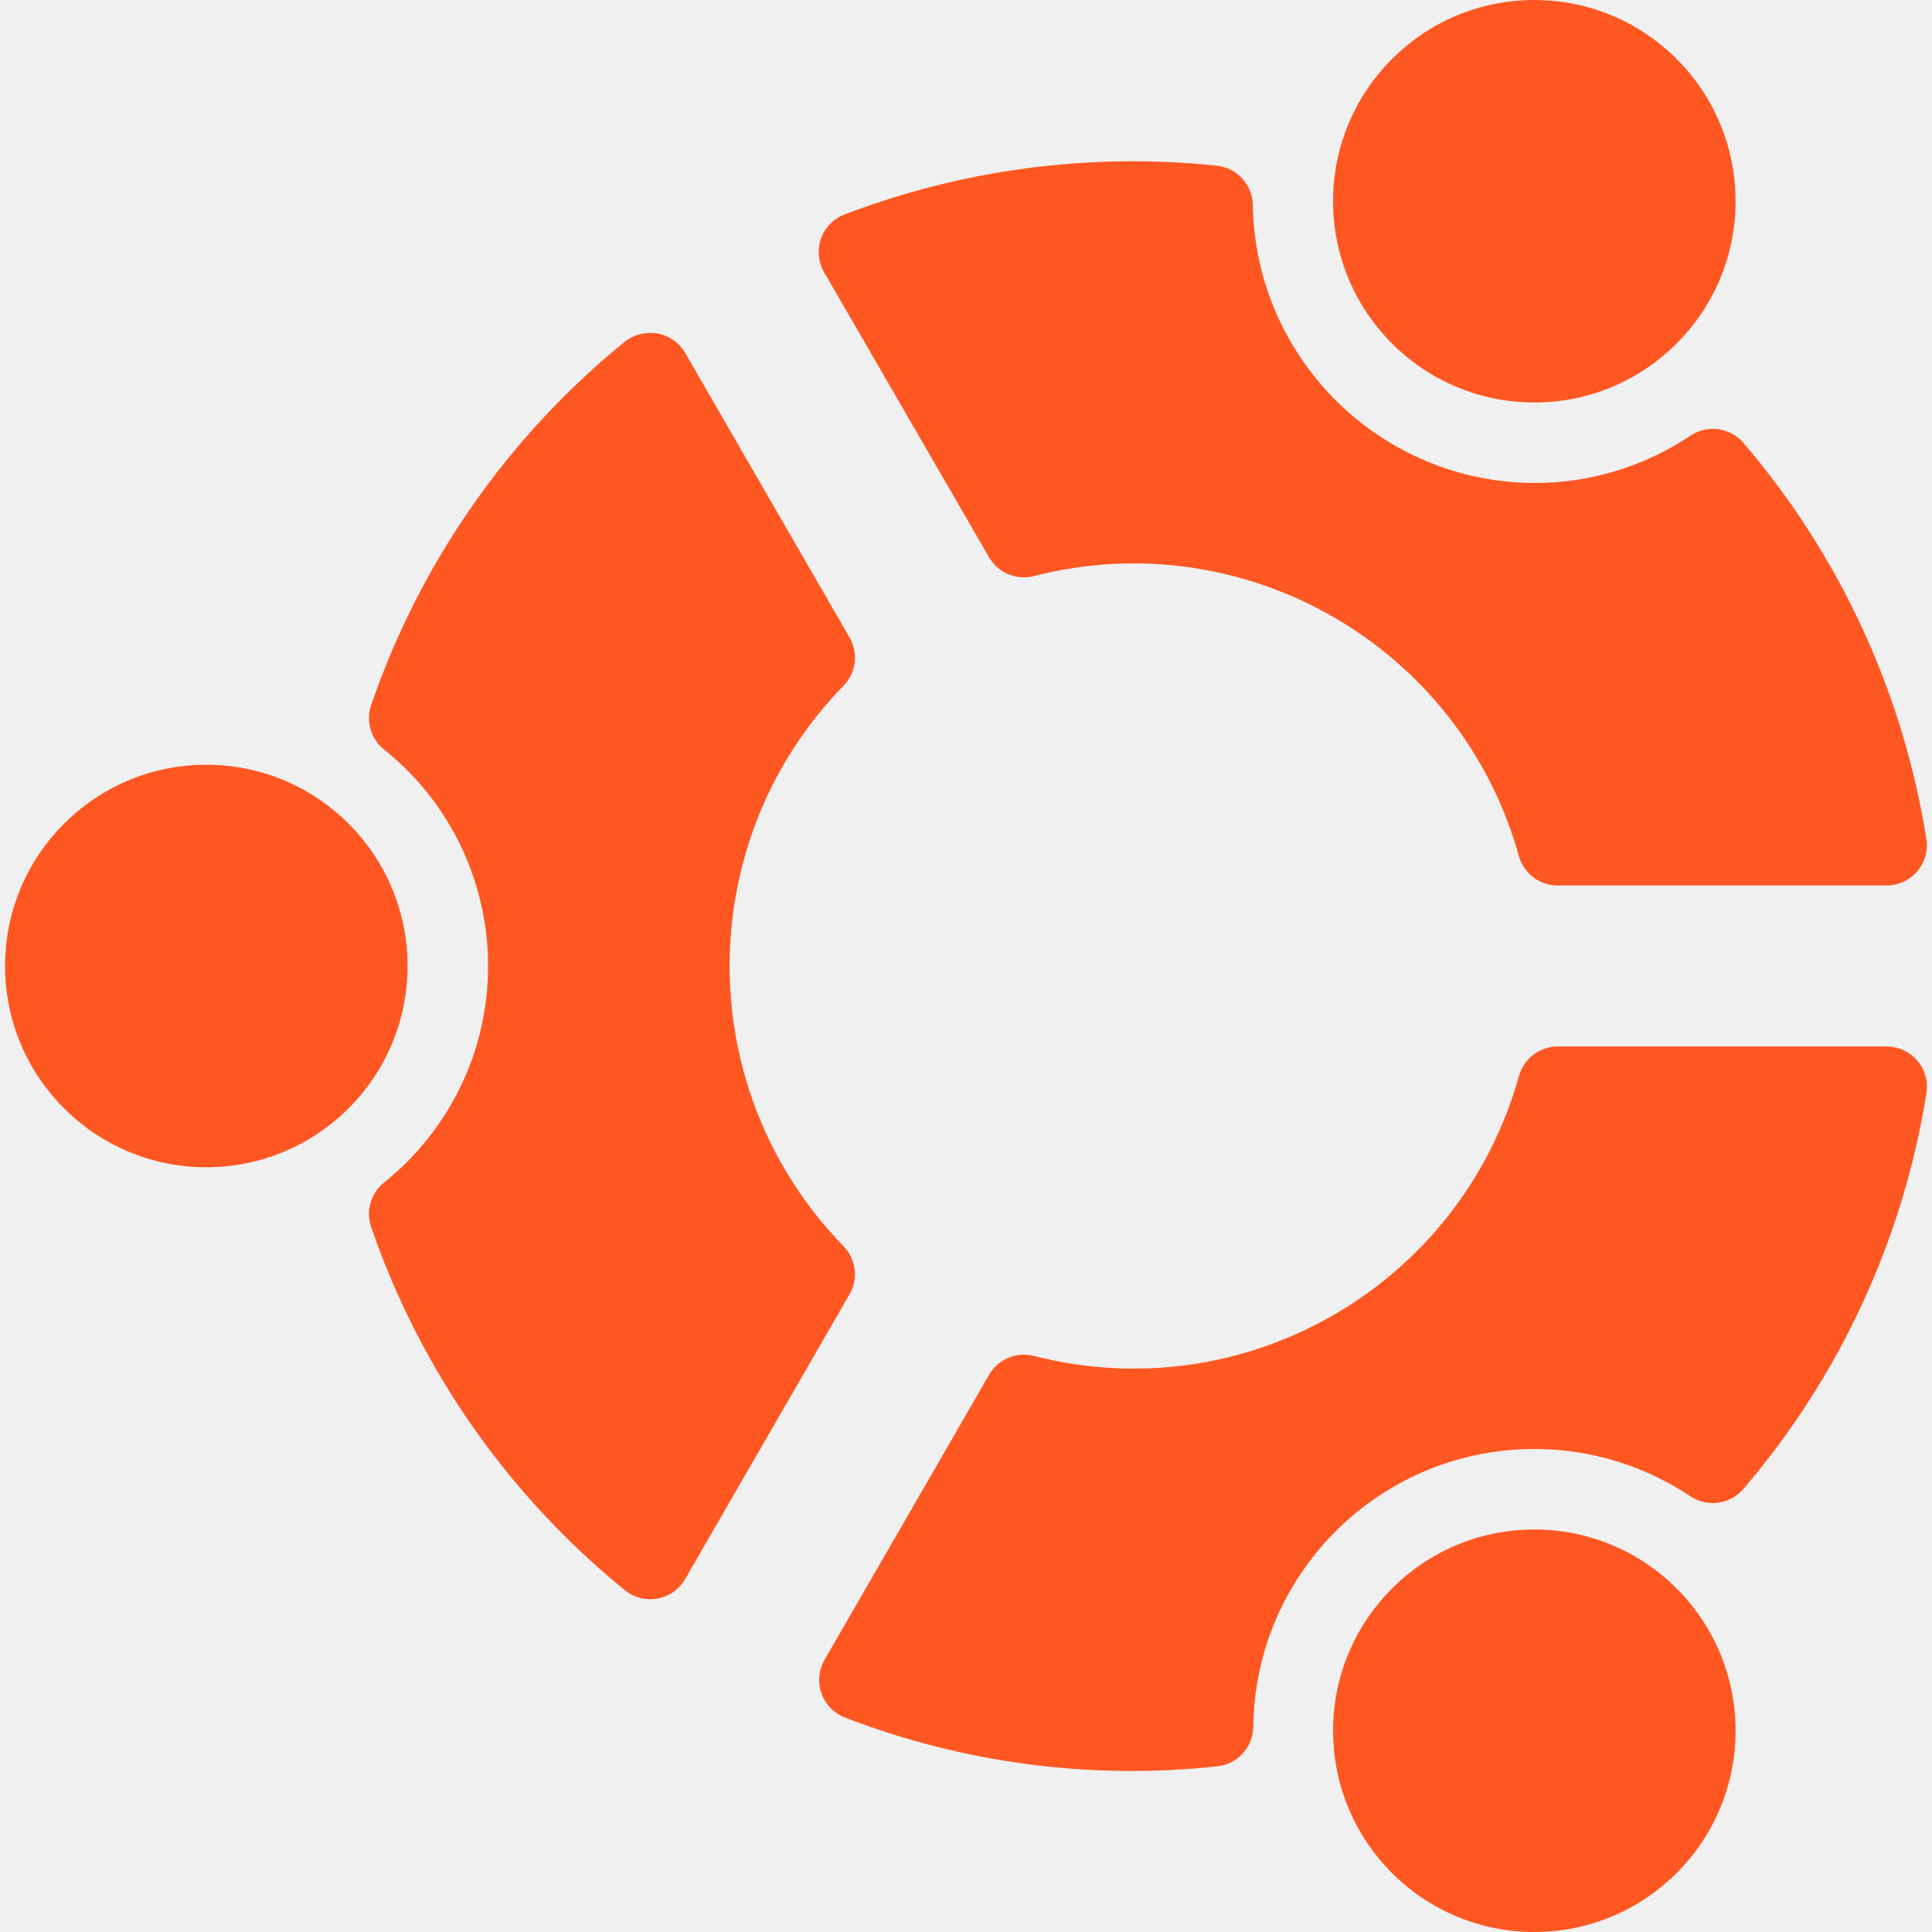
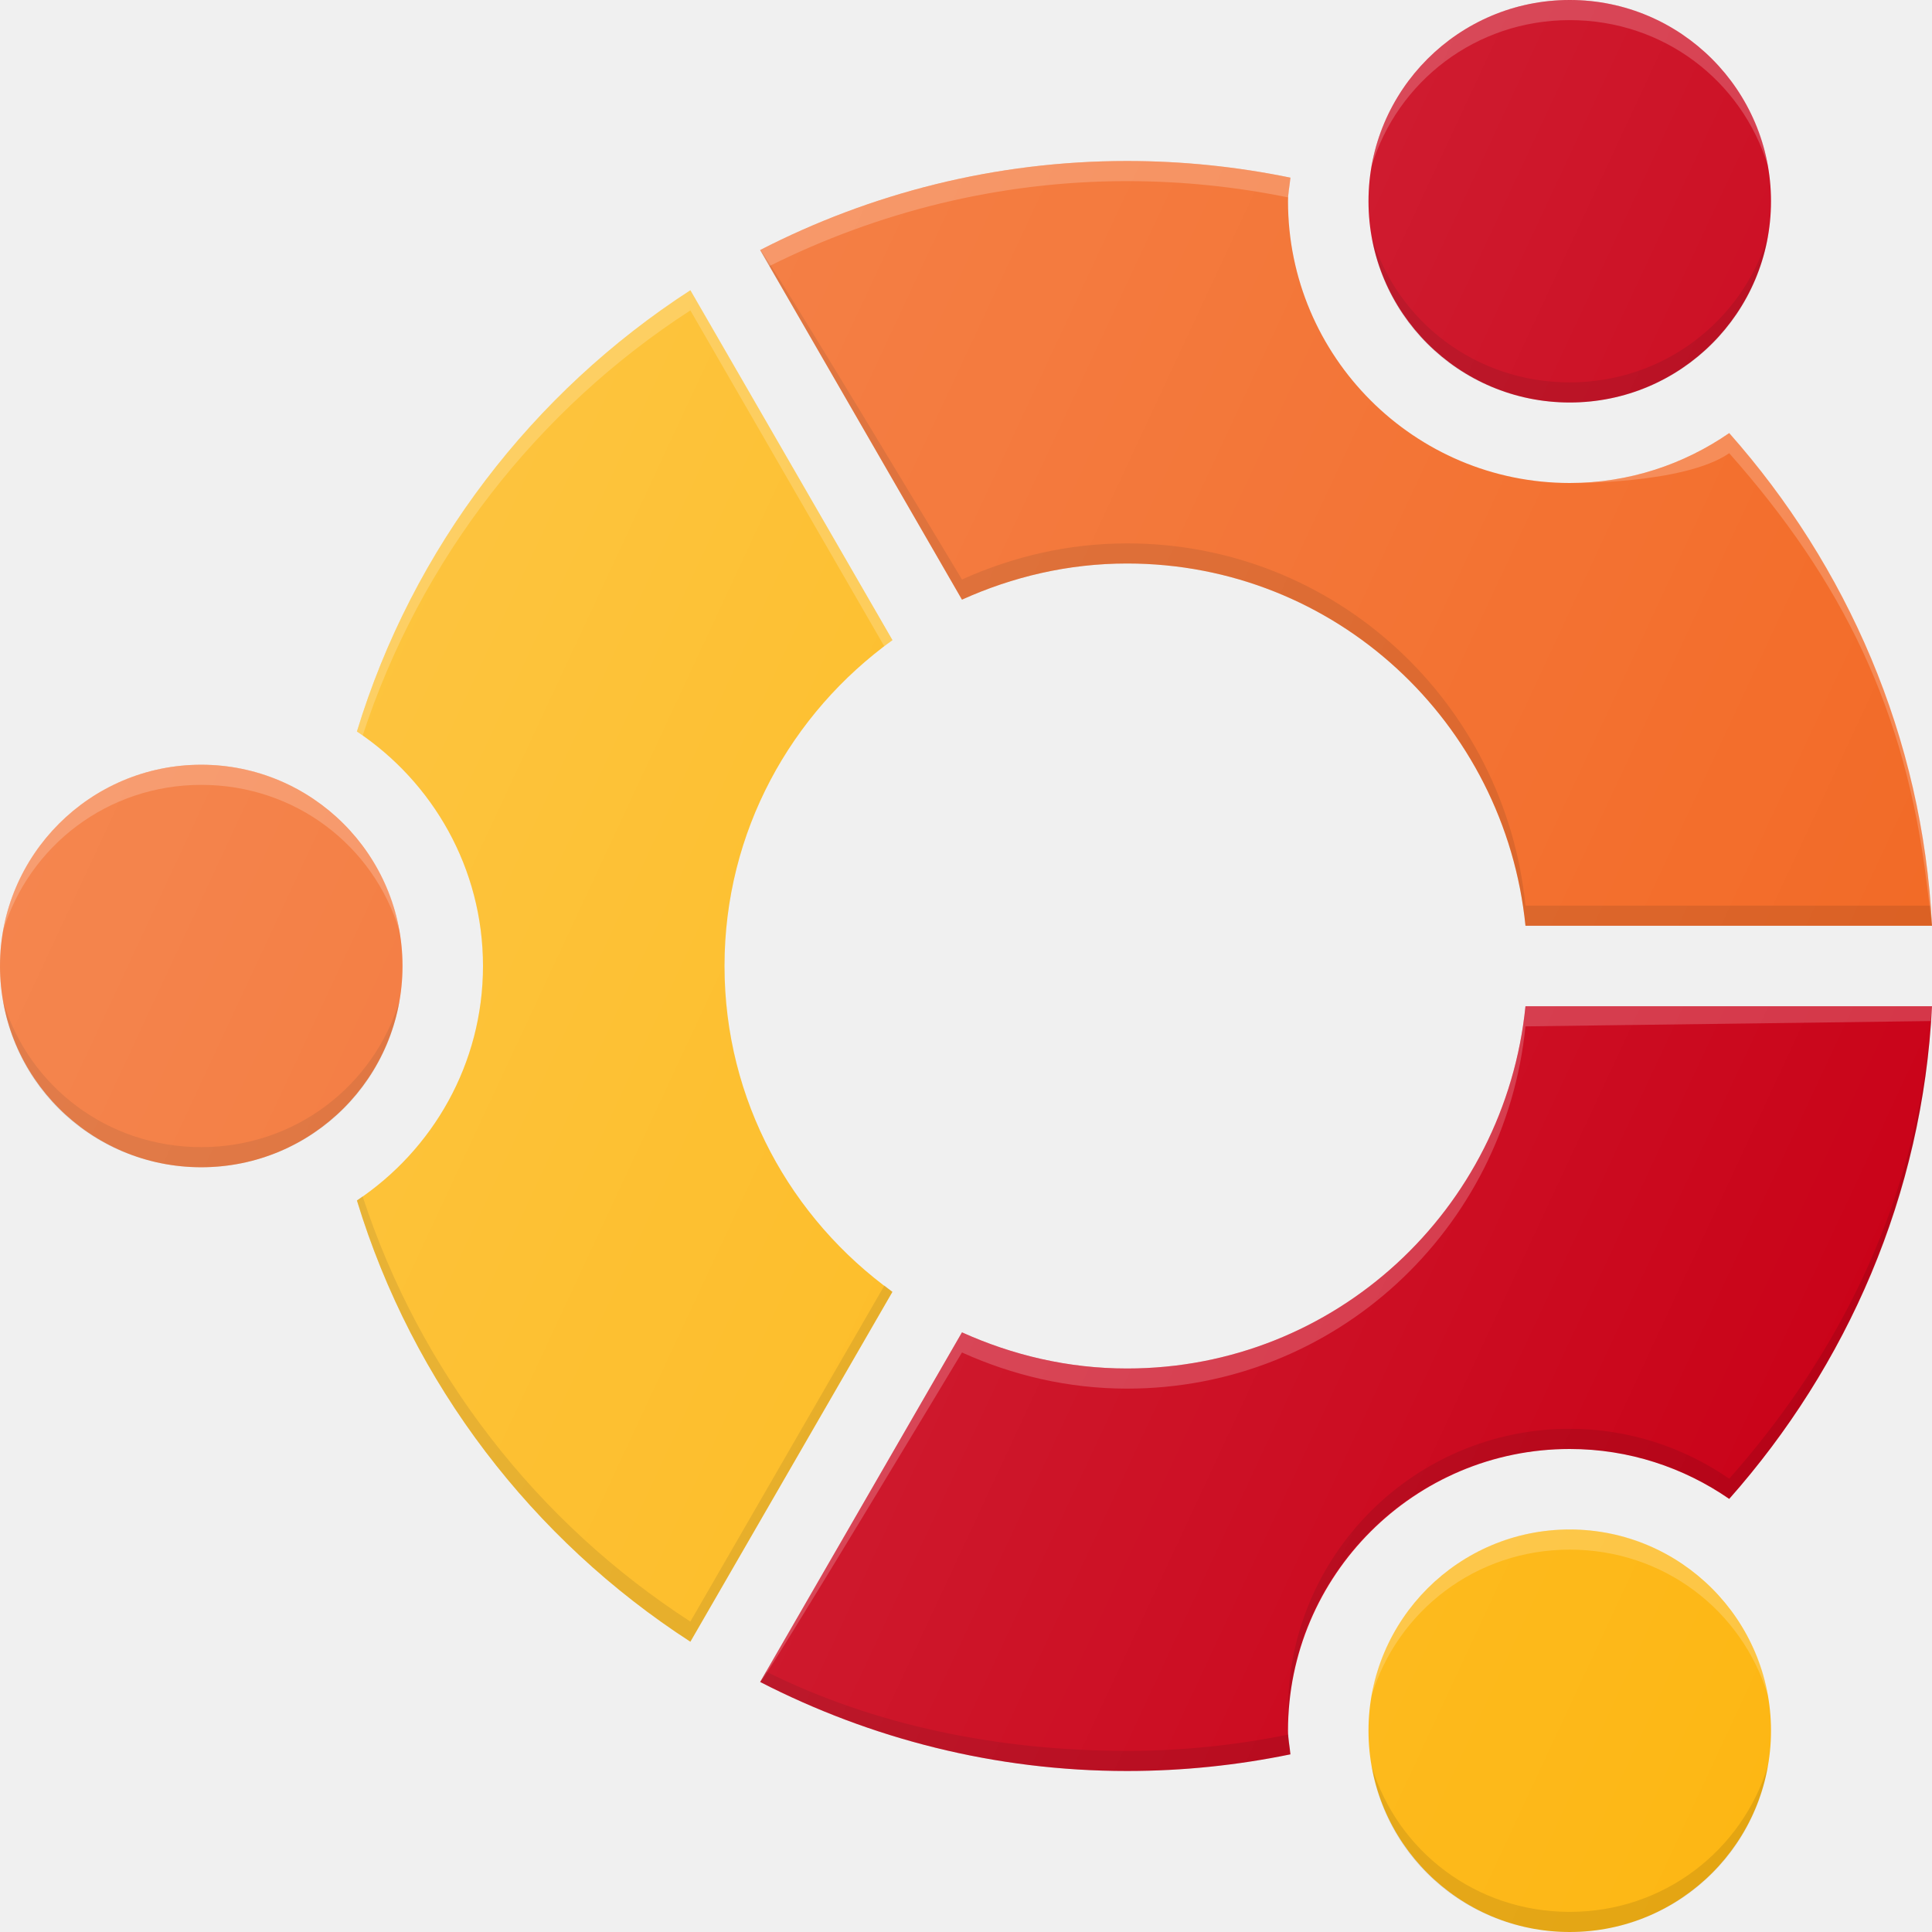
- <svg xmlns="http://www.w3.org/2000/svg" version="1.1" id="Capa_1" x="0px" y="0px" viewBox="0 0 512 512" style="enable-background:new 0 0 512 512;" xml:space="preserve">
+ <svg xmlns="http://www.w3.org/2000/svg" enable-background="new 0 0 24 24" id="Layer_1" version="1.1" viewBox="0 0 24 24" xml:space="preserve">
  <g>
-     <circle style="fill:#FF5722;" cx="54.674" cy="256" r="53.333" />
-     <circle style="fill:#FF5722;" cx="406.61" cy="458.667" r="53.333" />
-     <circle style="fill:#FF5722;" cx="406.61" cy="53.333" r="53.333" />
-     <path style="fill:#FF5722;" d="M262.098,147.669c2.383,4.129,7.216,6.176,11.84,5.013c55.924-14.4,113.089,18.592,128.597,74.219   c1.298,4.593,5.489,7.764,10.261,7.765h87.168c5.891,0.003,10.669-4.77,10.673-10.661c0-0.566-0.045-1.132-0.134-1.691   c-6.168-38.801-22.959-75.137-48.512-104.981c-3.524-4.066-9.524-4.871-13.995-1.877c-12.228,8.182-26.61,12.548-41.323,12.544   c-40.78-0.145-73.959-32.869-74.667-73.643c-0.078-5.395-4.171-9.882-9.536-10.453c-33.448-3.504-67.251,0.925-98.667,12.928   c-5.501,2.108-8.251,8.277-6.143,13.778c0.201,0.524,0.443,1.032,0.724,1.518L262.098,147.669z" />
-     <path style="fill:#FF5722;" d="M499.986,277.333h-87.168c-4.772,0.001-8.963,3.173-10.261,7.765   c-15.489,55.642-72.67,88.643-128.597,74.219c-4.624-1.163-9.457,0.884-11.84,5.013l-43.605,75.541   c-2.947,5.101-1.201,11.625,3.9,14.572c0.486,0.281,0.994,0.523,1.518,0.724c31.384,12.127,65.217,16.56,98.667,12.928   c5.365-0.571,9.458-5.059,9.536-10.453c0.472-41.14,34.205-74.109,75.345-73.637c14.435,0.165,28.511,4.521,40.516,12.538   c4.491,2.991,10.507,2.157,14.016-1.941c25.542-29.826,42.332-66.138,48.512-104.917c0.931-5.817-3.03-11.287-8.847-12.218   C501.118,277.378,500.552,277.333,499.986,277.333z" />
-     <path style="fill:#FF5722;" d="M223.548,330.261c-40.254-41.333-40.254-107.211,0-148.544c3.338-3.429,3.983-8.662,1.579-12.8   l-43.541-75.371c-1.564-2.711-4.239-4.599-7.317-5.163c-3.058-0.527-6.198,0.246-8.661,2.133   c-30.98,25.188-54.276,58.557-67.243,96.32c-1.451,4.211-0.133,8.881,3.307,11.712c31.735,25.306,36.947,71.546,11.641,103.281   c-3.432,4.304-7.337,8.209-11.641,11.641c-3.44,2.831-4.758,7.501-3.307,11.712c12.975,37.729,36.263,71.067,67.221,96.235   c1.905,1.549,4.286,2.392,6.741,2.389c0.644-0.004,1.286-0.061,1.92-0.171c3.078-0.564,5.754-2.452,7.317-5.163l43.541-75.413   C227.516,338.928,226.879,333.696,223.548,330.261z" />
+     <circle cx="2.5" cy="12" fill="#F26722" id="XMLID_1320_" r="2.5" />
+     <circle cx="19.5" cy="2.5" fill="#C90016" id="XMLID_1319_" r="2.5" />
+     <circle cx="19.5" cy="21.5" fill="#FDB714" id="XMLID_1318_" r="2.5" />
+     <path d="M19.5,19.25c1.164,0,2.139,0.752,2.461,1.81   C21.762,19.879,20.738,19,19.5,19s-2.264,0.886-2.463,2.068   C17.359,20.009,18.336,19.25,19.5,19.25z" fill="#FFFFFF" opacity="0.2" />
+     <path d="M19.5,23.75c-1.164,0-2.139-0.752-2.461-1.81   C17.238,23.121,18.262,24,19.5,24s2.264-0.886,2.463-2.068   C21.641,22.991,20.664,23.75,19.5,23.75z" opacity="0.1" />
+     <path d="M19.5,0.25c1.164,0,2.139,0.752,2.461,1.81   C21.762,0.879,20.738,0,19.5,0s-2.264,0.886-2.463,2.068   C17.359,1.009,18.336,0.25,19.5,0.25z" fill="#FFFFFF" opacity="0.2" />
+     <path d="M19.5,4.75c-1.164,0-2.139-0.752-2.461-1.81C17.238,4.121,18.262,5,19.5,5   s2.264-0.886,2.463-2.068C21.641,3.991,20.664,4.75,19.5,4.75z" opacity="0.1" />
+     <path d="M11.95,7.449C12.577,7.166,13.267,7,14,7   c2.59,0,4.695,1.977,4.95,4.5H24c-0.116-2.344-1.06-4.473-2.519-6.12   C20.917,5.769,20.236,6,19.5,6C17.57,6,16,4.43,16,2.5c0-0.1,0.021-0.195,0.03-0.293   C15.374,2.072,14.695,2,14,2c-1.643,0-3.19,0.404-4.557,1.106L11.95,7.449z" fill="#F26722" />
+     <path d="M11.086,16.048C9.827,15.14,9,13.67,9,12s0.827-3.14,2.086-4.048   L8.576,3.606C6.617,4.875,5.128,6.806,4.434,9.087C5.376,9.715,6,10.785,6,12   s-0.624,2.285-1.566,2.913c0.694,2.281,2.183,4.212,4.142,5.481L11.086,16.048z" fill="#FDB714" />
+     <path d="M16,21.5c0-1.93,1.57-3.5,3.5-3.5c0.736,0,1.417,0.231,1.981,0.62   C22.94,16.973,23.884,14.844,24,12.5h-5.05C18.695,15.023,16.59,17,14,17   c-0.733,0-1.423-0.166-2.05-0.449l-2.507,4.343C10.81,21.596,12.357,22,14,22   c0.695,0,1.374-0.072,2.03-0.207C16.021,21.695,16,21.6,16,21.5z" fill="#C90016" />
+     <path d="M16.005,2.453c0.005-0.083,0.018-0.164,0.025-0.246   C15.374,2.072,14.695,2,14,2c-1.643,0-3.19,0.404-4.557,1.106l0.115,0.199   C10.897,2.638,12.401,2.25,14,2.25C14.687,2.25,15.357,2.321,16.005,2.453z" fill="#FFFFFF" opacity="0.2" />
+     <path d="M21.481,5.63c1.406,1.588,2.191,3.182,2.454,5.346L24,11.5   c-0.015-0.292-0.041-0.582-0.08-0.867c-0.273-2.001-1.162-3.811-2.438-5.253   C20.917,5.769,20.236,6,19.5,6C19.5,6,20.917,6.019,21.481,5.63z" fill="#FFFFFF" opacity="0.2" />
+     <path d="M18.95,11.25C18.695,8.727,16.59,6.75,14,6.75   c-0.733,0-1.423,0.166-2.05,0.449c0,0-2.47-4.112-2.507-4.093l2.507,4.343   C12.577,7.166,13.267,7,14,7c2.59,0,4.695,1.977,4.95,4.5H24   c-0.004-0.084-0.017-0.166-0.023-0.25H18.95z" opacity="0.1" />
+     <path d="M8.576,3.856l2.411,4.176   c0.034-0.026,0.064-0.055,0.098-0.08L8.576,3.606   C6.617,4.875,5.128,6.806,4.434,9.087c0.024,0.016,0.046,0.036,0.07,0.053   C5.222,6.946,6.674,5.088,8.576,3.856z" fill="#FFFFFF" opacity="0.2" />
+     <path d="M4.504,14.86C4.48,14.877,4.458,14.897,4.434,14.913   c0.694,2.281,2.183,4.212,4.142,5.481l2.509-4.346   c-0.034-0.025-0.065-0.054-0.098-0.08L8.576,20.144   C6.674,18.912,5.222,17.054,4.504,14.86z" opacity="0.1" />
+     <path d="M14,17.25c2.59,0,4.695-1.977,4.95-4.5l5.033-0.066   C23.989,12.6,23.996,12.584,24,12.5h-5.05C18.695,15.023,16.59,17,14,17   c-0.733,0-1.423-0.166-2.05-0.449l-2.507,4.343   c0.037,0.019,2.507-4.093,2.507-4.093C12.577,17.084,13.267,17.25,14,17.25z" fill="#FFFFFF" opacity="0.2" />
+     <path d="M9.517,20.765l-0.074,0.129C10.81,21.596,12.357,22,14,22   c0.695,0,1.374-0.072,2.03-0.207c-0.007-0.083-0.02-0.163-0.025-0.246   C15.357,21.679,14.687,21.75,14,21.75C12.401,21.75,10.857,21.433,9.517,20.765z" opacity="0.1" />
+     <path d="M21.481,18.369c-0.564-0.389-1.246-0.62-1.981-0.62   c-1.93,0-3.5,1.57-3.5,3.5c0,0.043-0.002,0.057,0.003,0.098   c0.068-1.871,1.61-3.348,3.497-3.348c0.736,0,1.417,0.231,1.981,0.62   c1.258-1.42,2.139-3.198,2.426-5.164C23.953,13.141,23.984,12.822,24,12.499   l-0.006,0.101c-0.018,0.235-0.043,0.466-0.077,0.694   C23.63,15.246,22.74,16.947,21.481,18.369z" opacity="0.1" />
+     <path d="M2.5,9.75c1.164,0,2.139,0.752,2.461,1.81   C4.762,10.379,3.738,9.5,2.5,9.5s-2.264,0.886-2.463,2.068   C0.359,10.509,1.336,9.75,2.5,9.75z" fill="#FFFFFF" opacity="0.2" />
+     <path d="M2.5,14.25c-1.164,0-2.139-0.752-2.461-1.81   C0.238,13.621,1.262,14.5,2.5,14.5s2.264-0.886,2.463-2.068   C4.641,13.491,3.664,14.25,2.5,14.25z" opacity="0.1" />
+     <linearGradient gradientUnits="userSpaceOnUse" id="SVGID_1_" x1="3.015" x2="25.15" y1="4.979" y2="15.301">
+       <stop offset="0" style="stop-color:#FFFFFF;stop-opacity:0.2" />
+       <stop offset="1" style="stop-color:#FFFFFF;stop-opacity:0" />
+     </linearGradient>
+     <path d="M2.5,9.5C1.119,9.5,0,10.619,0,12c0,1.381,1.119,2.5,2.5,2.5S5,13.381,5,12   C5,10.619,3.881,9.5,2.5,9.5z M19.5,5C20.881,5,22,3.881,22,2.5C22,1.119,20.881,0,19.5,0   S17,1.119,17,2.5C17,3.881,18.119,5,19.5,5z M19.5,19c-1.381,0-2.5,1.119-2.5,2.5   c0,1.381,1.119,2.5,2.5,2.5s2.5-1.119,2.5-2.5C22,20.119,20.881,19,19.5,19z M14,7   c2.59,0,4.695,1.977,4.95,4.5H24c-0.116-2.344-1.06-4.473-2.519-6.12   C20.917,5.769,20.236,6,19.5,6C17.57,6,16,4.43,16,2.5c0-0.1,0.021-0.195,0.03-0.293   C15.374,2.072,14.695,2,14,2c-1.643,0-3.19,0.404-4.557,1.106l2.507,4.343   C12.577,7.166,13.267,7,14,7z M9,12c0-1.67,0.827-3.14,2.086-4.048L8.576,3.606   C6.617,4.875,5.128,6.806,4.434,9.087C5.376,9.715,6,10.785,6,12   s-0.624,2.285-1.566,2.913c0.694,2.281,2.183,4.212,4.142,5.481l2.509-4.346   C9.827,15.14,9,13.67,9,12z M14,17c-0.733,0-1.423-0.166-2.05-0.449l-2.507,4.343   C10.81,21.596,12.357,22,14,22c0.695,0,1.374-0.072,2.03-0.207   C16.021,21.695,16,21.6,16,21.5c0-1.93,1.57-3.5,3.5-3.5   c0.736,0,1.417,0.231,1.981,0.62C22.94,16.973,23.884,14.844,24,12.5h-5.05   C18.695,15.023,16.59,17,14,17z" fill="url(#SVGID_1_)" />
  </g>
-   <g>
- </g>
-   <g>
- </g>
-   <g>
- </g>
-   <g>
- </g>
-   <g>
- </g>
-   <g>
- </g>
-   <g>
- </g>
-   <g>
- </g>
-   <g>
- </g>
-   <g>
- </g>
-   <g>
- </g>
-   <g>
- </g>
-   <g>
- </g>
-   <g>
- </g>
-   <g>
- </g>
+   <g />
+   <g />
+   <g />
+   <g />
+   <g />
+   <g />
+   <g />
+   <g />
+   <g />
+   <g />
+   <g />
+   <g />
+   <g />
+   <g />
+   <g />
</svg>
